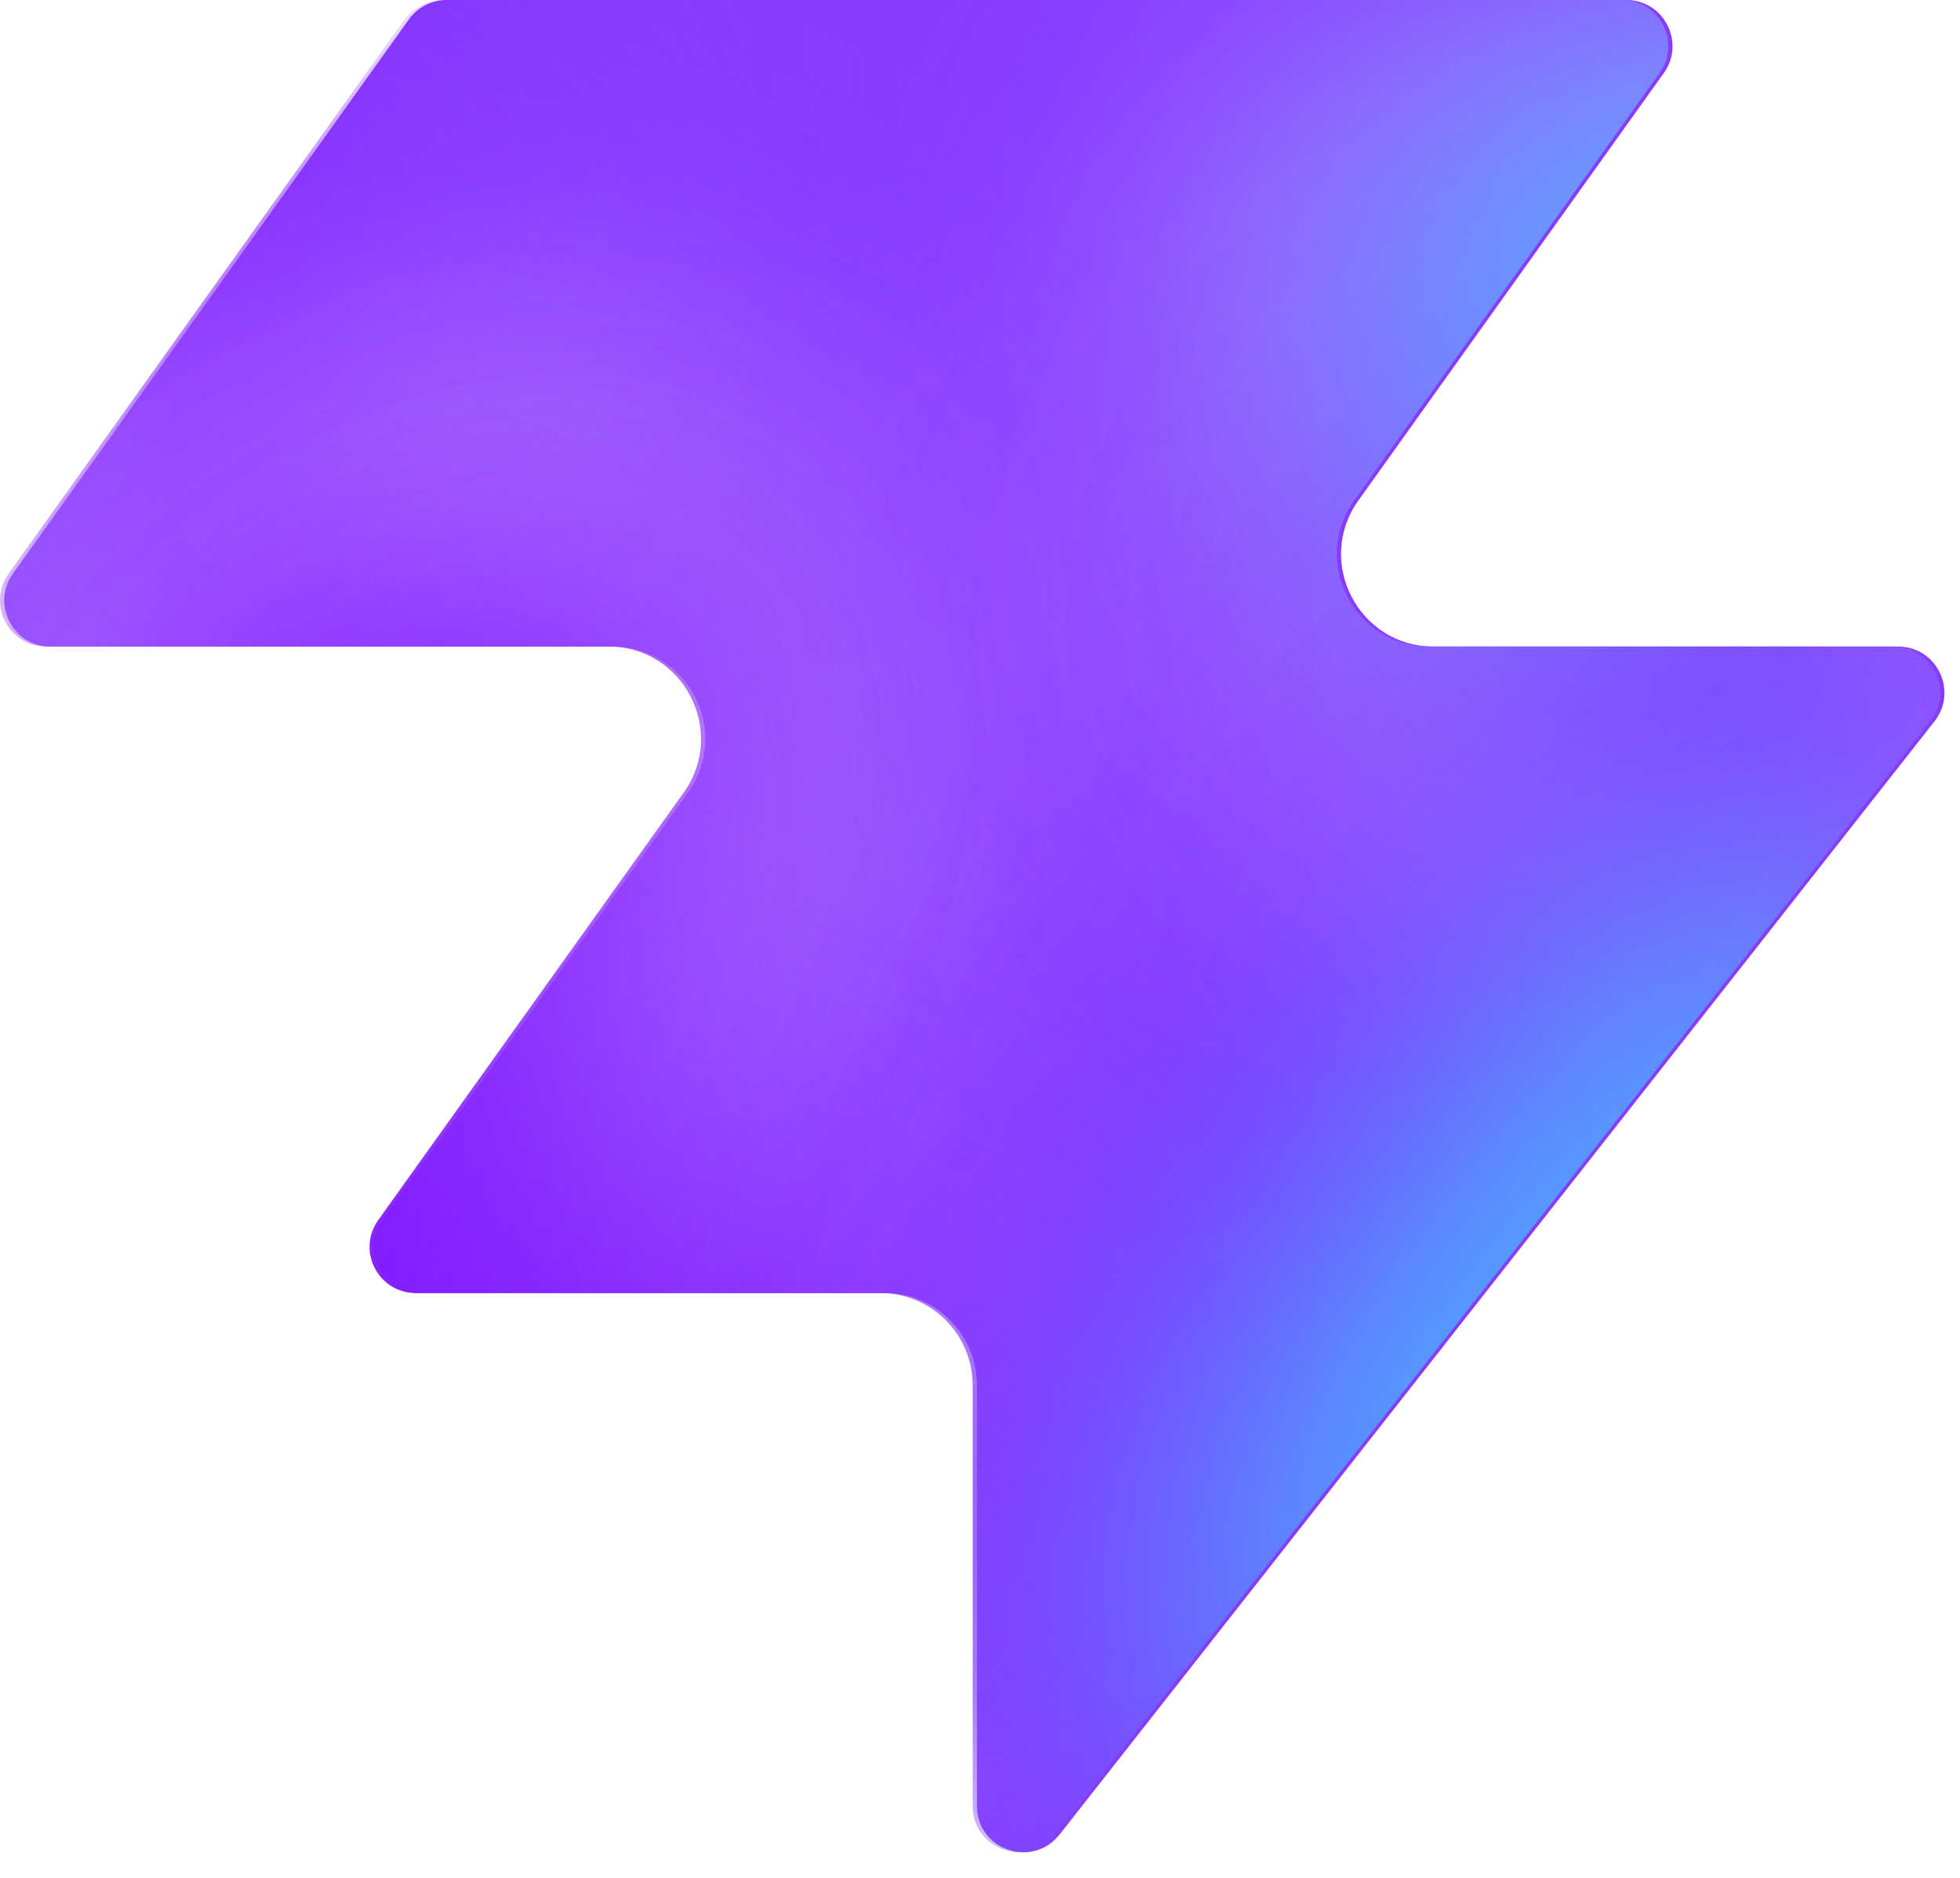
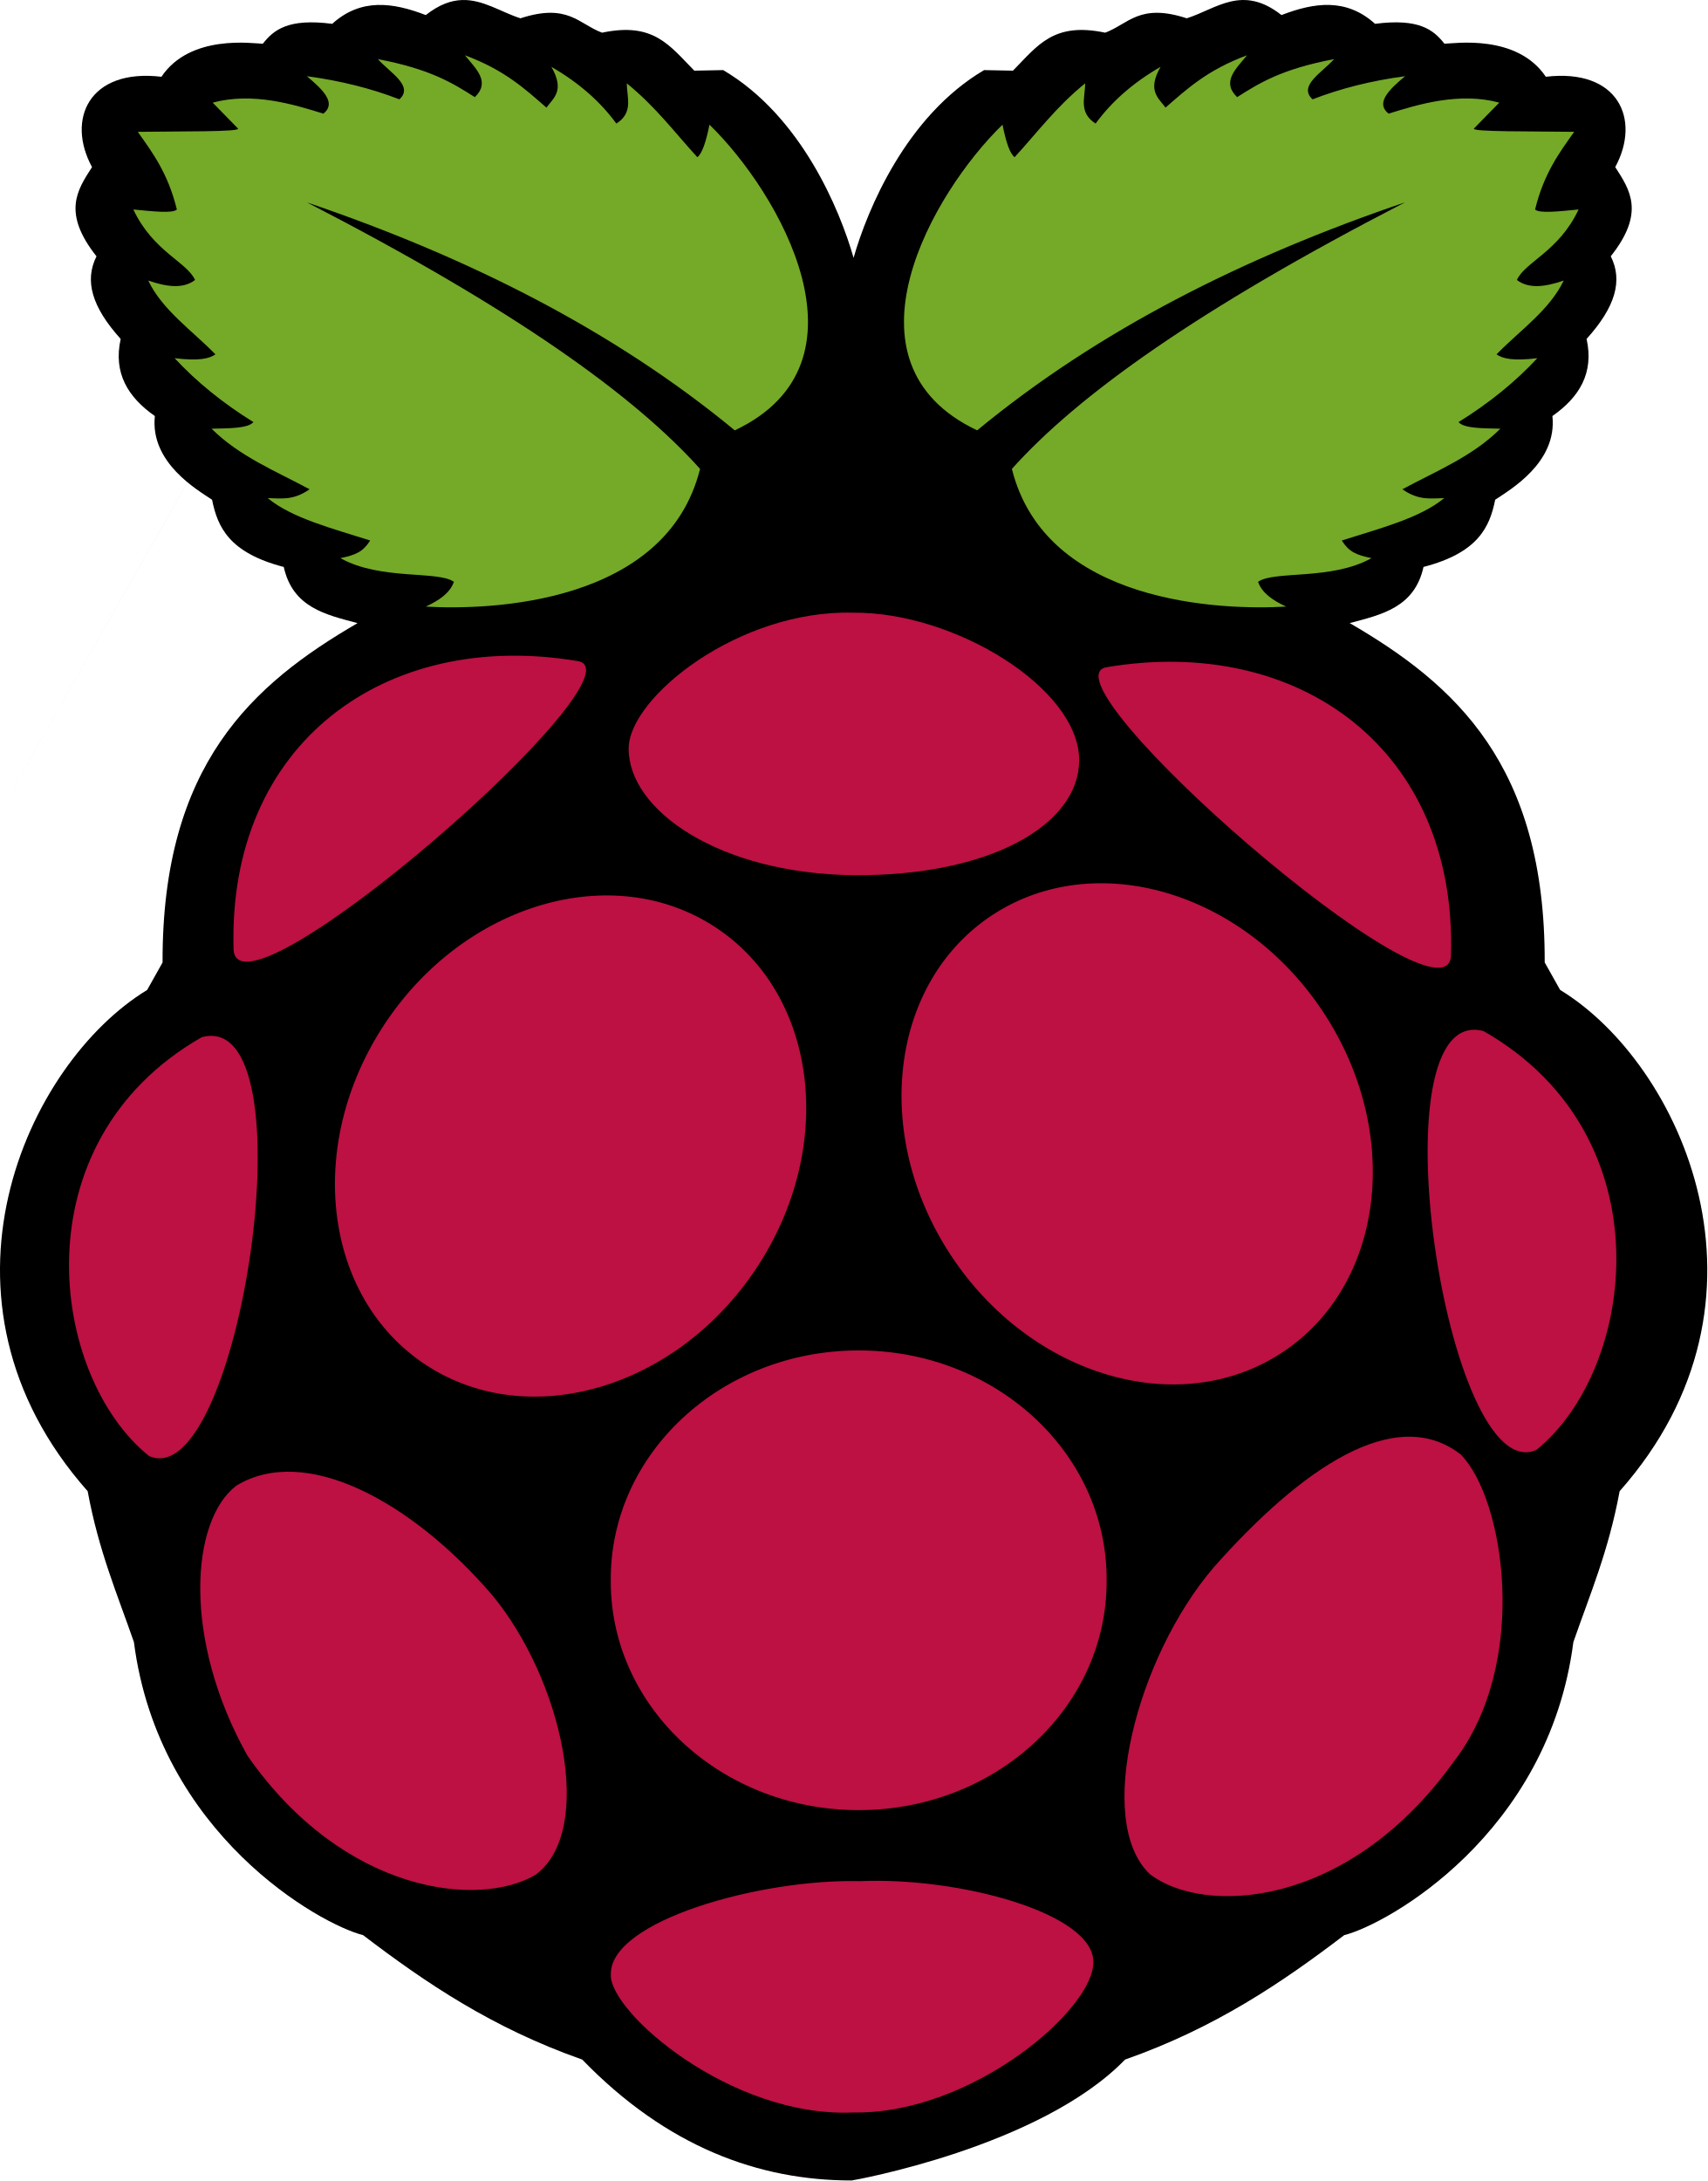
- <svg xmlns="http://www.w3.org/2000/svg" width="48" height="46" fill="none" viewBox="0 0 48 46">
-   <path fill="#863bff" d="M25.946 44.938c-.664.845-2.021.375-2.021-.698V33.937a2.26 2.26 0 0 0-2.262-2.262H10.287c-.92 0-1.456-1.04-.92-1.788l7.48-10.471c1.07-1.497 0-3.578-1.842-3.578H1.237c-.92 0-1.456-1.04-.92-1.788L10.013.474c.214-.297.556-.474.92-.474h28.894c.92 0 1.456 1.04.92 1.788l-7.48 10.471c-1.07 1.498 0 3.579 1.842 3.579h11.377c.943 0 1.473 1.088.89 1.83L25.947 44.94z" style="fill:#863bff;fill:color(display-p3 .525 .23 1);fill-opacity:1" />
-   <mask id="a" width="48" height="46" x="0" y="0" maskUnits="userSpaceOnUse" style="mask-type:alpha">
-     <path fill="#000" d="M25.842 44.938c-.664.844-2.021.375-2.021-.698V33.937a2.26 2.26 0 0 0-2.262-2.262H10.183c-.92 0-1.456-1.04-.92-1.788l7.48-10.471c1.07-1.498 0-3.579-1.842-3.579H1.133c-.92 0-1.456-1.04-.92-1.787L9.91.473c.214-.297.556-.474.92-.474h28.894c.92 0 1.456 1.04.92 1.788l-7.48 10.471c-1.07 1.498 0 3.578 1.842 3.578h11.377c.943 0 1.473 1.088.89 1.832L25.843 44.94z" style="fill:#000;fill-opacity:1" />
-   </mask>
-   <g mask="url(#a)">
-     <g filter="url(#b)">
-       <ellipse cx="5.508" cy="14.704" fill="#ede6ff" rx="5.508" ry="14.704" style="fill:#ede6ff;fill:color(display-p3 .927 .903 1);fill-opacity:1" transform="matrix(.00324 1 1 -.00324 -4.47 31.516)" />
-     </g>
-     <g filter="url(#c)">
-       <ellipse cx="10.399" cy="29.851" fill="#ede6ff" rx="10.399" ry="29.851" style="fill:#ede6ff;fill:color(display-p3 .927 .903 1);fill-opacity:1" transform="matrix(.00324 1 1 -.00324 -39.328 7.883)" />
-     </g>
-     <g filter="url(#d)">
-       <ellipse cx="5.508" cy="30.487" fill="#7e14ff" rx="5.508" ry="30.487" style="fill:#7e14ff;fill:color(display-p3 .492 .077 1);fill-opacity:1" transform="rotate(89.814 -25.913 -14.639)scale(1 -1)" />
-     </g>
-     <g filter="url(#e)">
-       <ellipse cx="5.508" cy="30.599" fill="#7e14ff" rx="5.508" ry="30.599" style="fill:#7e14ff;fill:color(display-p3 .492 .077 1);fill-opacity:1" transform="rotate(89.814 -32.644 -3.334)scale(1 -1)" />
-     </g>
-     <g filter="url(#f)">
-       <ellipse cx="5.508" cy="30.599" fill="#7e14ff" rx="5.508" ry="30.599" style="fill:#7e14ff;fill:color(display-p3 .492 .077 1);fill-opacity:1" transform="matrix(.00324 1 1 -.00324 -34.34 30.47)" />
-     </g>
-     <g filter="url(#g)">
-       <ellipse cx="14.072" cy="22.078" fill="#ede6ff" rx="14.072" ry="22.078" style="fill:#ede6ff;fill:color(display-p3 .927 .903 1);fill-opacity:1" transform="rotate(93.35 24.506 48.493)scale(-1 1)" />
-     </g>
-     <g filter="url(#h)">
-       <ellipse cx="3.47" cy="21.501" fill="#7e14ff" rx="3.47" ry="21.501" style="fill:#7e14ff;fill:color(display-p3 .492 .077 1);fill-opacity:1" transform="rotate(89.009 28.708 47.59)scale(-1 1)" />
-     </g>
-     <g filter="url(#i)">
-       <ellipse cx="3.47" cy="21.501" fill="#7e14ff" rx="3.47" ry="21.501" style="fill:#7e14ff;fill:color(display-p3 .492 .077 1);fill-opacity:1" transform="rotate(89.009 28.708 47.59)scale(-1 1)" />
-     </g>
-     <g filter="url(#j)">
-       <ellipse cx=".387" cy="8.972" fill="#7e14ff" rx="4.407" ry="29.108" style="fill:#7e14ff;fill:color(display-p3 .492 .077 1);fill-opacity:1" transform="rotate(39.51 .387 8.972)" />
-     </g>
-     <g filter="url(#k)">
-       <ellipse cx="47.523" cy="-6.092" fill="#7e14ff" rx="4.407" ry="29.108" style="fill:#7e14ff;fill:color(display-p3 .492 .077 1);fill-opacity:1" transform="rotate(37.892 47.523 -6.092)" />
-     </g>
-     <g filter="url(#l)">
-       <ellipse cx="41.412" cy="6.333" fill="#47bfff" rx="5.971" ry="9.665" style="fill:#47bfff;fill:color(display-p3 .28 .748 1);fill-opacity:1" transform="rotate(37.892 41.412 6.333)" />
-     </g>
-     <g filter="url(#m)">
-       <ellipse cx="-1.879" cy="38.332" fill="#7e14ff" rx="4.407" ry="29.108" style="fill:#7e14ff;fill:color(display-p3 .492 .077 1);fill-opacity:1" transform="rotate(37.892 -1.88 38.332)" />
-     </g>
-     <g filter="url(#n)">
-       <ellipse cx="-1.879" cy="38.332" fill="#7e14ff" rx="4.407" ry="29.108" style="fill:#7e14ff;fill:color(display-p3 .492 .077 1);fill-opacity:1" transform="rotate(37.892 -1.88 38.332)" />
-     </g>
-     <g filter="url(#o)">
-       <ellipse cx="35.651" cy="29.907" fill="#7e14ff" rx="4.407" ry="29.108" style="fill:#7e14ff;fill:color(display-p3 .492 .077 1);fill-opacity:1" transform="rotate(37.892 35.651 29.907)" />
-     </g>
-     <g filter="url(#p)">
-       <ellipse cx="38.418" cy="32.4" fill="#47bfff" rx="5.971" ry="15.297" style="fill:#47bfff;fill:color(display-p3 .28 .748 1);fill-opacity:1" transform="rotate(37.892 38.418 32.4)" />
-     </g>
-   </g>
-   <defs>
-     <filter id="b" width="60.045" height="41.654" x="-19.77" y="16.149" color-interpolation-filters="sRGB" filterUnits="userSpaceOnUse">
-       <feFlood flood-opacity="0" result="BackgroundImageFix" />
-       <feBlend in="SourceGraphic" in2="BackgroundImageFix" result="shape" />
-       <feGaussianBlur result="effect1_foregroundBlur_2002_17158" stdDeviation="7.659" />
-     </filter>
-     <filter id="c" width="90.34" height="51.437" x="-54.613" y="-7.533" color-interpolation-filters="sRGB" filterUnits="userSpaceOnUse">
-       <feFlood flood-opacity="0" result="BackgroundImageFix" />
-       <feBlend in="SourceGraphic" in2="BackgroundImageFix" result="shape" />
-       <feGaussianBlur result="effect1_foregroundBlur_2002_17158" stdDeviation="7.659" />
-     </filter>
-     <filter id="d" width="79.355" height="29.4" x="-49.64" y="2.03" color-interpolation-filters="sRGB" filterUnits="userSpaceOnUse">
-       <feFlood flood-opacity="0" result="BackgroundImageFix" />
-       <feBlend in="SourceGraphic" in2="BackgroundImageFix" result="shape" />
-       <feGaussianBlur result="effect1_foregroundBlur_2002_17158" stdDeviation="4.596" />
-     </filter>
-     <filter id="e" width="79.579" height="29.4" x="-45.045" y="20.029" color-interpolation-filters="sRGB" filterUnits="userSpaceOnUse">
-       <feFlood flood-opacity="0" result="BackgroundImageFix" />
-       <feBlend in="SourceGraphic" in2="BackgroundImageFix" result="shape" />
-       <feGaussianBlur result="effect1_foregroundBlur_2002_17158" stdDeviation="4.596" />
-     </filter>
-     <filter id="f" width="79.579" height="29.4" x="-43.513" y="21.178" color-interpolation-filters="sRGB" filterUnits="userSpaceOnUse">
-       <feFlood flood-opacity="0" result="BackgroundImageFix" />
-       <feBlend in="SourceGraphic" in2="BackgroundImageFix" result="shape" />
-       <feGaussianBlur result="effect1_foregroundBlur_2002_17158" stdDeviation="4.596" />
-     </filter>
-     <filter id="g" width="74.749" height="58.852" x="15.756" y="-17.901" color-interpolation-filters="sRGB" filterUnits="userSpaceOnUse">
-       <feFlood flood-opacity="0" result="BackgroundImageFix" />
-       <feBlend in="SourceGraphic" in2="BackgroundImageFix" result="shape" />
-       <feGaussianBlur result="effect1_foregroundBlur_2002_17158" stdDeviation="7.659" />
-     </filter>
-     <filter id="h" width="61.377" height="25.362" x="23.548" y="2.284" color-interpolation-filters="sRGB" filterUnits="userSpaceOnUse">
-       <feFlood flood-opacity="0" result="BackgroundImageFix" />
-       <feBlend in="SourceGraphic" in2="BackgroundImageFix" result="shape" />
-       <feGaussianBlur result="effect1_foregroundBlur_2002_17158" stdDeviation="4.596" />
-     </filter>
-     <filter id="i" width="61.377" height="25.362" x="23.548" y="2.284" color-interpolation-filters="sRGB" filterUnits="userSpaceOnUse">
-       <feFlood flood-opacity="0" result="BackgroundImageFix" />
-       <feBlend in="SourceGraphic" in2="BackgroundImageFix" result="shape" />
-       <feGaussianBlur result="effect1_foregroundBlur_2002_17158" stdDeviation="4.596" />
-     </filter>
-     <filter id="j" width="56.045" height="63.649" x="-27.636" y="-22.853" color-interpolation-filters="sRGB" filterUnits="userSpaceOnUse">
-       <feFlood flood-opacity="0" result="BackgroundImageFix" />
-       <feBlend in="SourceGraphic" in2="BackgroundImageFix" result="shape" />
-       <feGaussianBlur result="effect1_foregroundBlur_2002_17158" stdDeviation="4.596" />
-     </filter>
-     <filter id="k" width="54.814" height="64.646" x="20.116" y="-38.415" color-interpolation-filters="sRGB" filterUnits="userSpaceOnUse">
-       <feFlood flood-opacity="0" result="BackgroundImageFix" />
-       <feBlend in="SourceGraphic" in2="BackgroundImageFix" result="shape" />
-       <feGaussianBlur result="effect1_foregroundBlur_2002_17158" stdDeviation="4.596" />
-     </filter>
-     <filter id="l" width="33.541" height="35.313" x="24.641" y="-11.323" color-interpolation-filters="sRGB" filterUnits="userSpaceOnUse">
-       <feFlood flood-opacity="0" result="BackgroundImageFix" />
-       <feBlend in="SourceGraphic" in2="BackgroundImageFix" result="shape" />
-       <feGaussianBlur result="effect1_foregroundBlur_2002_17158" stdDeviation="4.596" />
-     </filter>
-     <filter id="m" width="54.814" height="64.646" x="-29.286" y="6.009" color-interpolation-filters="sRGB" filterUnits="userSpaceOnUse">
-       <feFlood flood-opacity="0" result="BackgroundImageFix" />
-       <feBlend in="SourceGraphic" in2="BackgroundImageFix" result="shape" />
-       <feGaussianBlur result="effect1_foregroundBlur_2002_17158" stdDeviation="4.596" />
-     </filter>
-     <filter id="n" width="54.814" height="64.646" x="-29.286" y="6.009" color-interpolation-filters="sRGB" filterUnits="userSpaceOnUse">
-       <feFlood flood-opacity="0" result="BackgroundImageFix" />
-       <feBlend in="SourceGraphic" in2="BackgroundImageFix" result="shape" />
-       <feGaussianBlur result="effect1_foregroundBlur_2002_17158" stdDeviation="4.596" />
-     </filter>
-     <filter id="o" width="54.814" height="64.646" x="8.244" y="-2.416" color-interpolation-filters="sRGB" filterUnits="userSpaceOnUse">
-       <feFlood flood-opacity="0" result="BackgroundImageFix" />
-       <feBlend in="SourceGraphic" in2="BackgroundImageFix" result="shape" />
-       <feGaussianBlur result="effect1_foregroundBlur_2002_17158" stdDeviation="4.596" />
-     </filter>
-     <filter id="p" width="39.409" height="43.623" x="18.713" y="10.588" color-interpolation-filters="sRGB" filterUnits="userSpaceOnUse">
-       <feFlood flood-opacity="0" result="BackgroundImageFix" />
-       <feBlend in="SourceGraphic" in2="BackgroundImageFix" result="shape" />
-       <feGaussianBlur result="effect1_foregroundBlur_2002_17158" stdDeviation="4.596" />
-     </filter>
-   </defs>
+ <svg xmlns="http://www.w3.org/2000/svg" viewBox="0 0 256 327">
+   <path d="M69.298.005c-1.653.051-3.433.662-5.453 2.255C58.9.353 54.102-.31 49.813 3.573c-6.623-.859-8.775.914-10.406 2.984c-1.454-.03-10.879-1.495-15.202 4.953C13.343 10.225 9.91 17.899 13.8 25.056c-2.219 3.434-4.518 6.827.67 13.375c-1.835 3.646-.697 7.602 3.626 12.389c-1.14 5.127 1.102 8.743 5.125 11.562c-.753 7.015 6.433 11.094 8.578 12.547c.824 4.087 2.541 7.945 10.748 10.077c1.354 6.092 6.286 7.144 11.063 8.422c-15.787 9.177-29.325 21.25-29.233 50.875l-2.313 4.125c-18.102 11.008-34.388 46.39-8.92 75.148c1.663 9.002 4.453 15.468 6.937 22.624c3.715 28.836 27.962 42.339 34.358 43.936c9.371 7.138 19.352 13.911 32.86 18.656c12.731 13.131 26.525 18.136 40.394 18.128c.204 0 28.277-4.996 41.01-18.128c13.506-4.745 23.487-11.518 32.86-18.656c6.394-1.597 30.641-15.1 34.356-43.936c2.484-7.156 5.274-13.622 6.938-22.624c25.466-28.761 9.181-64.144-8.92-75.152l-2.317-4.125c.092-29.622-13.446-41.696-29.233-50.875c4.776-1.278 9.71-2.33 11.062-8.422c8.207-2.133 9.925-5.99 10.748-10.077c2.146-1.453 9.331-5.532 8.58-12.547c4.021-2.819 6.264-6.436 5.123-11.562c4.324-4.787 5.461-8.743 3.626-12.39c5.19-6.544 2.887-9.937.671-13.371c3.888-7.157.457-14.832-10.409-13.546c-4.32-6.448-13.744-4.984-15.202-4.954c-1.63-2.069-3.782-3.842-10.405-2.983c-4.289-3.883-9.085-3.221-14.032-1.313c-5.874-4.635-9.76-.92-14.2.485c-7.112-2.324-8.739.859-12.233 2.156c-7.756-1.639-10.113 1.929-13.83 5.695l-4.326-.086c-11.698 6.894-17.51 20.932-19.57 28.149c-2.06-7.218-7.859-21.256-19.555-28.149l-4.325.086c-3.723-3.766-6.079-7.334-13.835-5.695C86.78 3.603 85.16.42 78.042 2.744c-2.914-.922-5.594-2.838-8.749-2.74L-11 141" />
+   <path fill="#75a928" d="M46.008 30.334c31.036 16.001 49.079 28.945 58.964 39.969c-5.062 20.289-31.47 21.215-41.126 20.646c1.977-.92 3.627-2.023 4.212-3.716c-2.423-1.722-11.014-.182-17.012-3.551c2.304-.478 3.382-.943 4.459-2.643c-5.666-1.807-11.77-3.365-15.36-6.359c1.937.024 3.746.434 6.276-1.321c-5.075-2.735-10.491-4.903-14.699-9.084c2.624-.064 5.453-.026 6.276-.991c-4.645-2.878-8.565-6.078-11.809-9.579c3.672.443 5.223.062 6.111-.578c-3.512-3.597-7.956-6.634-10.075-11.066c2.726.94 5.221 1.3 7.019-.082c-1.193-2.692-6.305-4.28-9.249-10.571c2.871.279 5.915.626 6.524 0c-1.332-5.428-3.618-8.48-5.86-11.642c6.143-.091 15.451.024 15.03-.495L31.89 15.39c6.001-1.616 12.141.259 16.599 1.651c2.001-1.579-.036-3.576-2.478-5.615c5.1.681 9.708 1.853 13.874 3.468c2.225-2.009-1.445-4.019-3.221-6.028c7.879 1.494 11.217 3.595 14.534 5.698c2.407-2.307.138-4.268-1.486-6.276c5.941 2.2 9.001 5.041 12.222 7.845c1.092-1.474 2.775-2.555.743-6.111c4.218 2.431 7.395 5.296 9.745 8.506c2.61-1.662 1.555-3.934 1.569-6.029c4.384 3.566 7.166 7.361 10.571 11.066c.686-.5 1.286-2.193 1.817-4.872c10.457 10.145 25.234 35.7 3.798 45.832c-18.243-15.046-40.031-25.983-64.176-34.187zm164.678 0c-31.032 16.003-49.075 28.943-58.959 39.969c5.062 20.289 31.469 21.215 41.125 20.646c-1.977-.92-3.627-2.023-4.211-3.716c2.423-1.722 11.014-.182 17.011-3.551c-2.304-.478-3.381-.943-4.459-2.643c5.667-1.807 11.771-3.365 15.36-6.359c-1.937.024-3.746.434-6.276-1.321c5.076-2.735 10.492-4.903 14.7-9.084c-2.625-.064-5.454-.026-6.276-.991c4.645-2.878 8.565-6.078 11.809-9.579c-3.673.443-5.223.062-6.111-.578c3.511-3.597 7.956-6.634 10.075-11.066c-2.727.94-5.222 1.3-7.02-.082c1.193-2.692 6.306-4.28 9.249-10.571c-2.87.279-5.915.626-6.524 0c1.335-5.43 3.621-8.482 5.863-11.644c-6.143-.091-15.451.024-15.03-.495l3.799-3.882c-6.001-1.615-12.141.26-16.599 1.652c-2.001-1.579.035-3.576 2.477-5.615c-5.099.68-9.708 1.853-13.873 3.468c-2.226-2.009 1.445-4.019 3.221-6.028c-7.879 1.494-11.217 3.595-14.535 5.698c-2.407-2.307-.137-4.268 1.487-6.276c-5.941 2.2-9.001 5.041-12.222 7.845c-1.093-1.474-2.775-2.555-.744-6.111c-4.217 2.431-7.394 5.296-9.744 8.506c-2.61-1.662-1.555-3.935-1.569-6.029c-4.384 3.566-7.166 7.36-10.571 11.066c-.686-.5-1.286-2.193-1.817-4.873c-10.457 10.146-25.234 35.701-3.798 45.833c18.233-15.05 40.02-25.985 64.166-34.189z" />
+   <path fill="#bc1142" d="M165.933 236.933c.108 18.933-16.449 34.362-36.98 34.461c-20.532.1-37.264-15.167-37.372-34.1v-.361c-.108-18.932 16.448-34.361 36.98-34.461s37.263 15.167 37.372 34.1zm-58.687-97.929c15.404 10.093 18.181 32.969 6.202 51.095c-11.979 18.127-34.177 24.641-49.581 14.549c-15.404-10.093-18.18-32.969-6.202-51.095c11.979-18.127 34.177-24.641 49.581-14.549m41.576-1.827c-15.403 10.092-18.18 32.969-6.202 51.095c11.979 18.127 34.177 24.641 49.581 14.548s18.181-32.968 6.202-51.095c-11.978-18.126-34.176-24.64-49.581-14.548M30.258 155.504c16.631-4.458 5.615 68.803-7.917 62.792c-14.885-11.972-19.679-47.033 7.917-62.792m192.195-.913c-16.633-4.457-5.615 68.807 7.917 62.796c14.885-11.973 19.679-47.038-7.917-62.796m-56.507-54.557c28.701-4.846 52.583 12.206 51.619 43.328c-.944 11.932-62.193-41.551-51.619-43.328m-79.3-.913c-28.703-4.847-52.583 12.209-51.619 43.329c.944 11.931 62.194-41.552 51.619-43.329m41.228-7.258c-17.13-.446-33.57 12.713-33.61 20.346c-.047 9.274 13.544 18.77 33.727 19.011c20.61.147 33.762-7.601 33.828-17.172c.076-10.844-18.745-22.353-33.945-22.186zm1.046 190.18c14.935-.652 34.975 4.81 35.015 12.057c.248 7.036-18.175 22.934-36.005 22.627c-18.466.797-36.573-15.126-36.336-20.645c-.277-8.092 22.484-14.41 37.326-14.039m-55.164-42.945c10.633 12.81 15.481 35.316 6.607 41.951c-8.395 5.065-28.782 2.979-43.272-17.838c-9.773-17.468-8.514-35.243-1.652-40.465c10.261-6.25 26.115 2.193 38.318 16.352zm108.2-4.061c-11.505 13.475-17.911 38.053-9.519 45.969c8.025 6.15 29.567 5.29 45.479-16.789c11.554-14.829 7.683-39.594 1.083-46.17c-9.804-7.583-23.879 2.122-37.043 16.986z" />
</svg>
